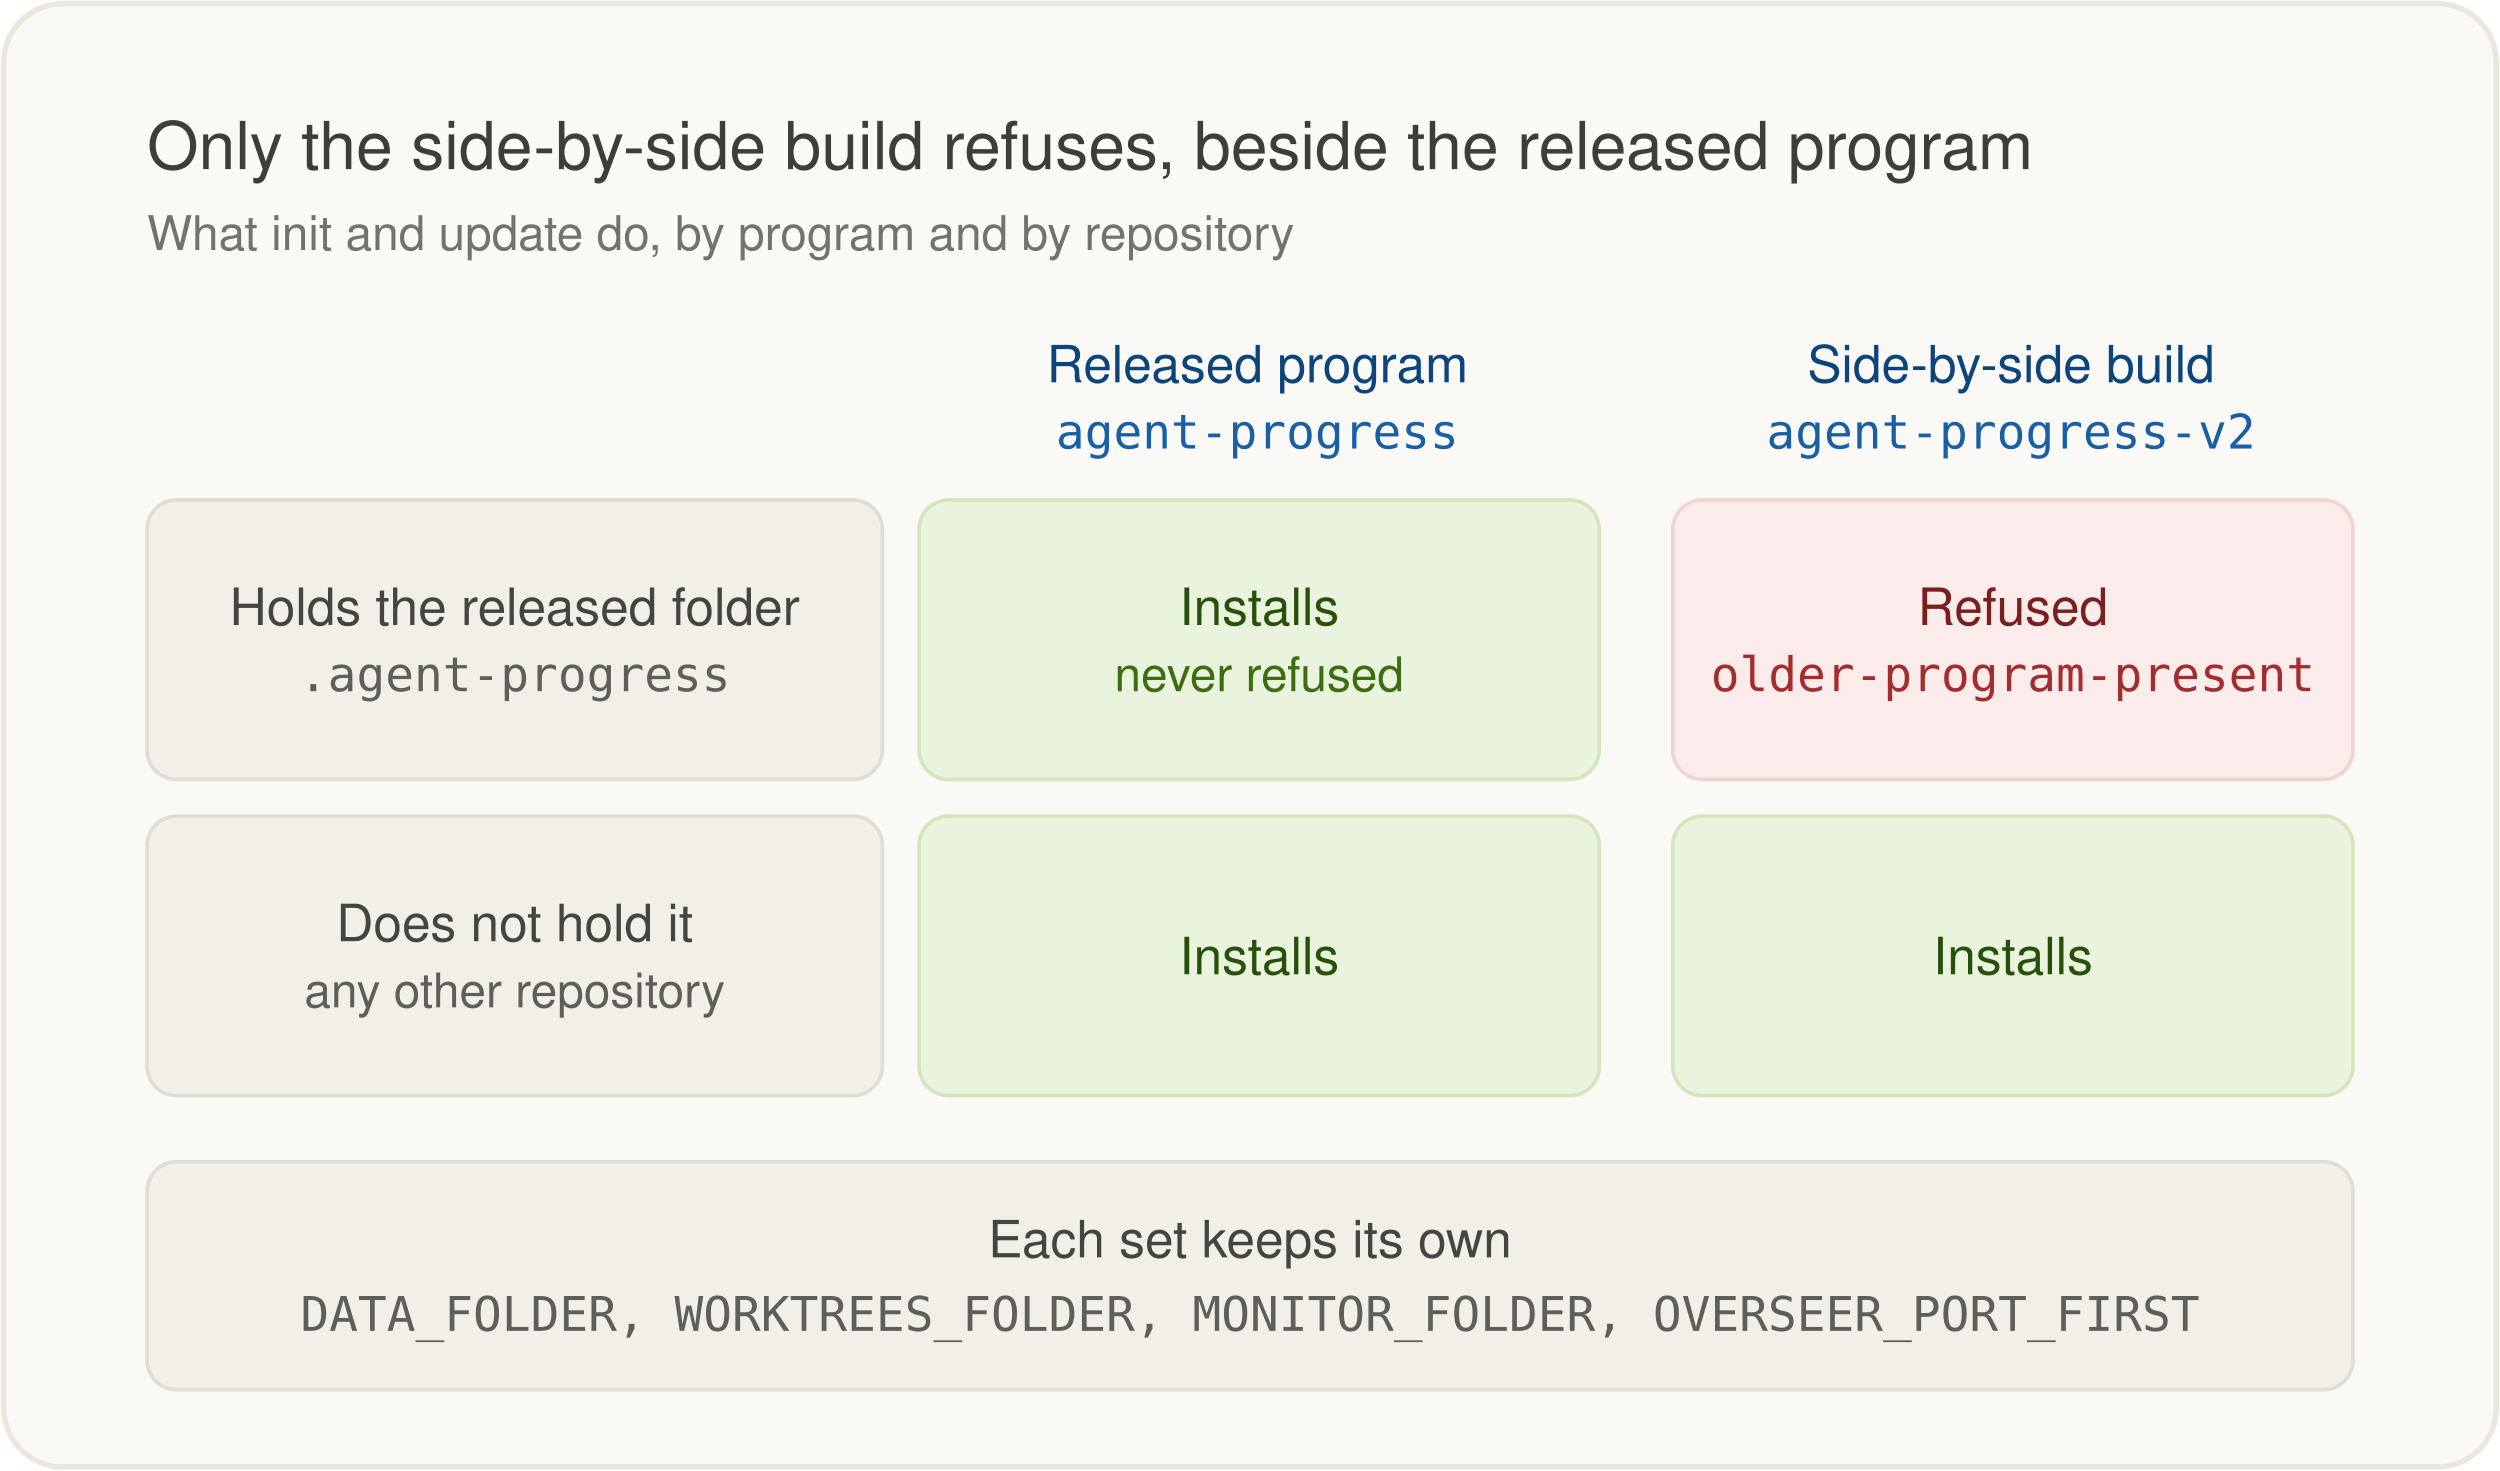
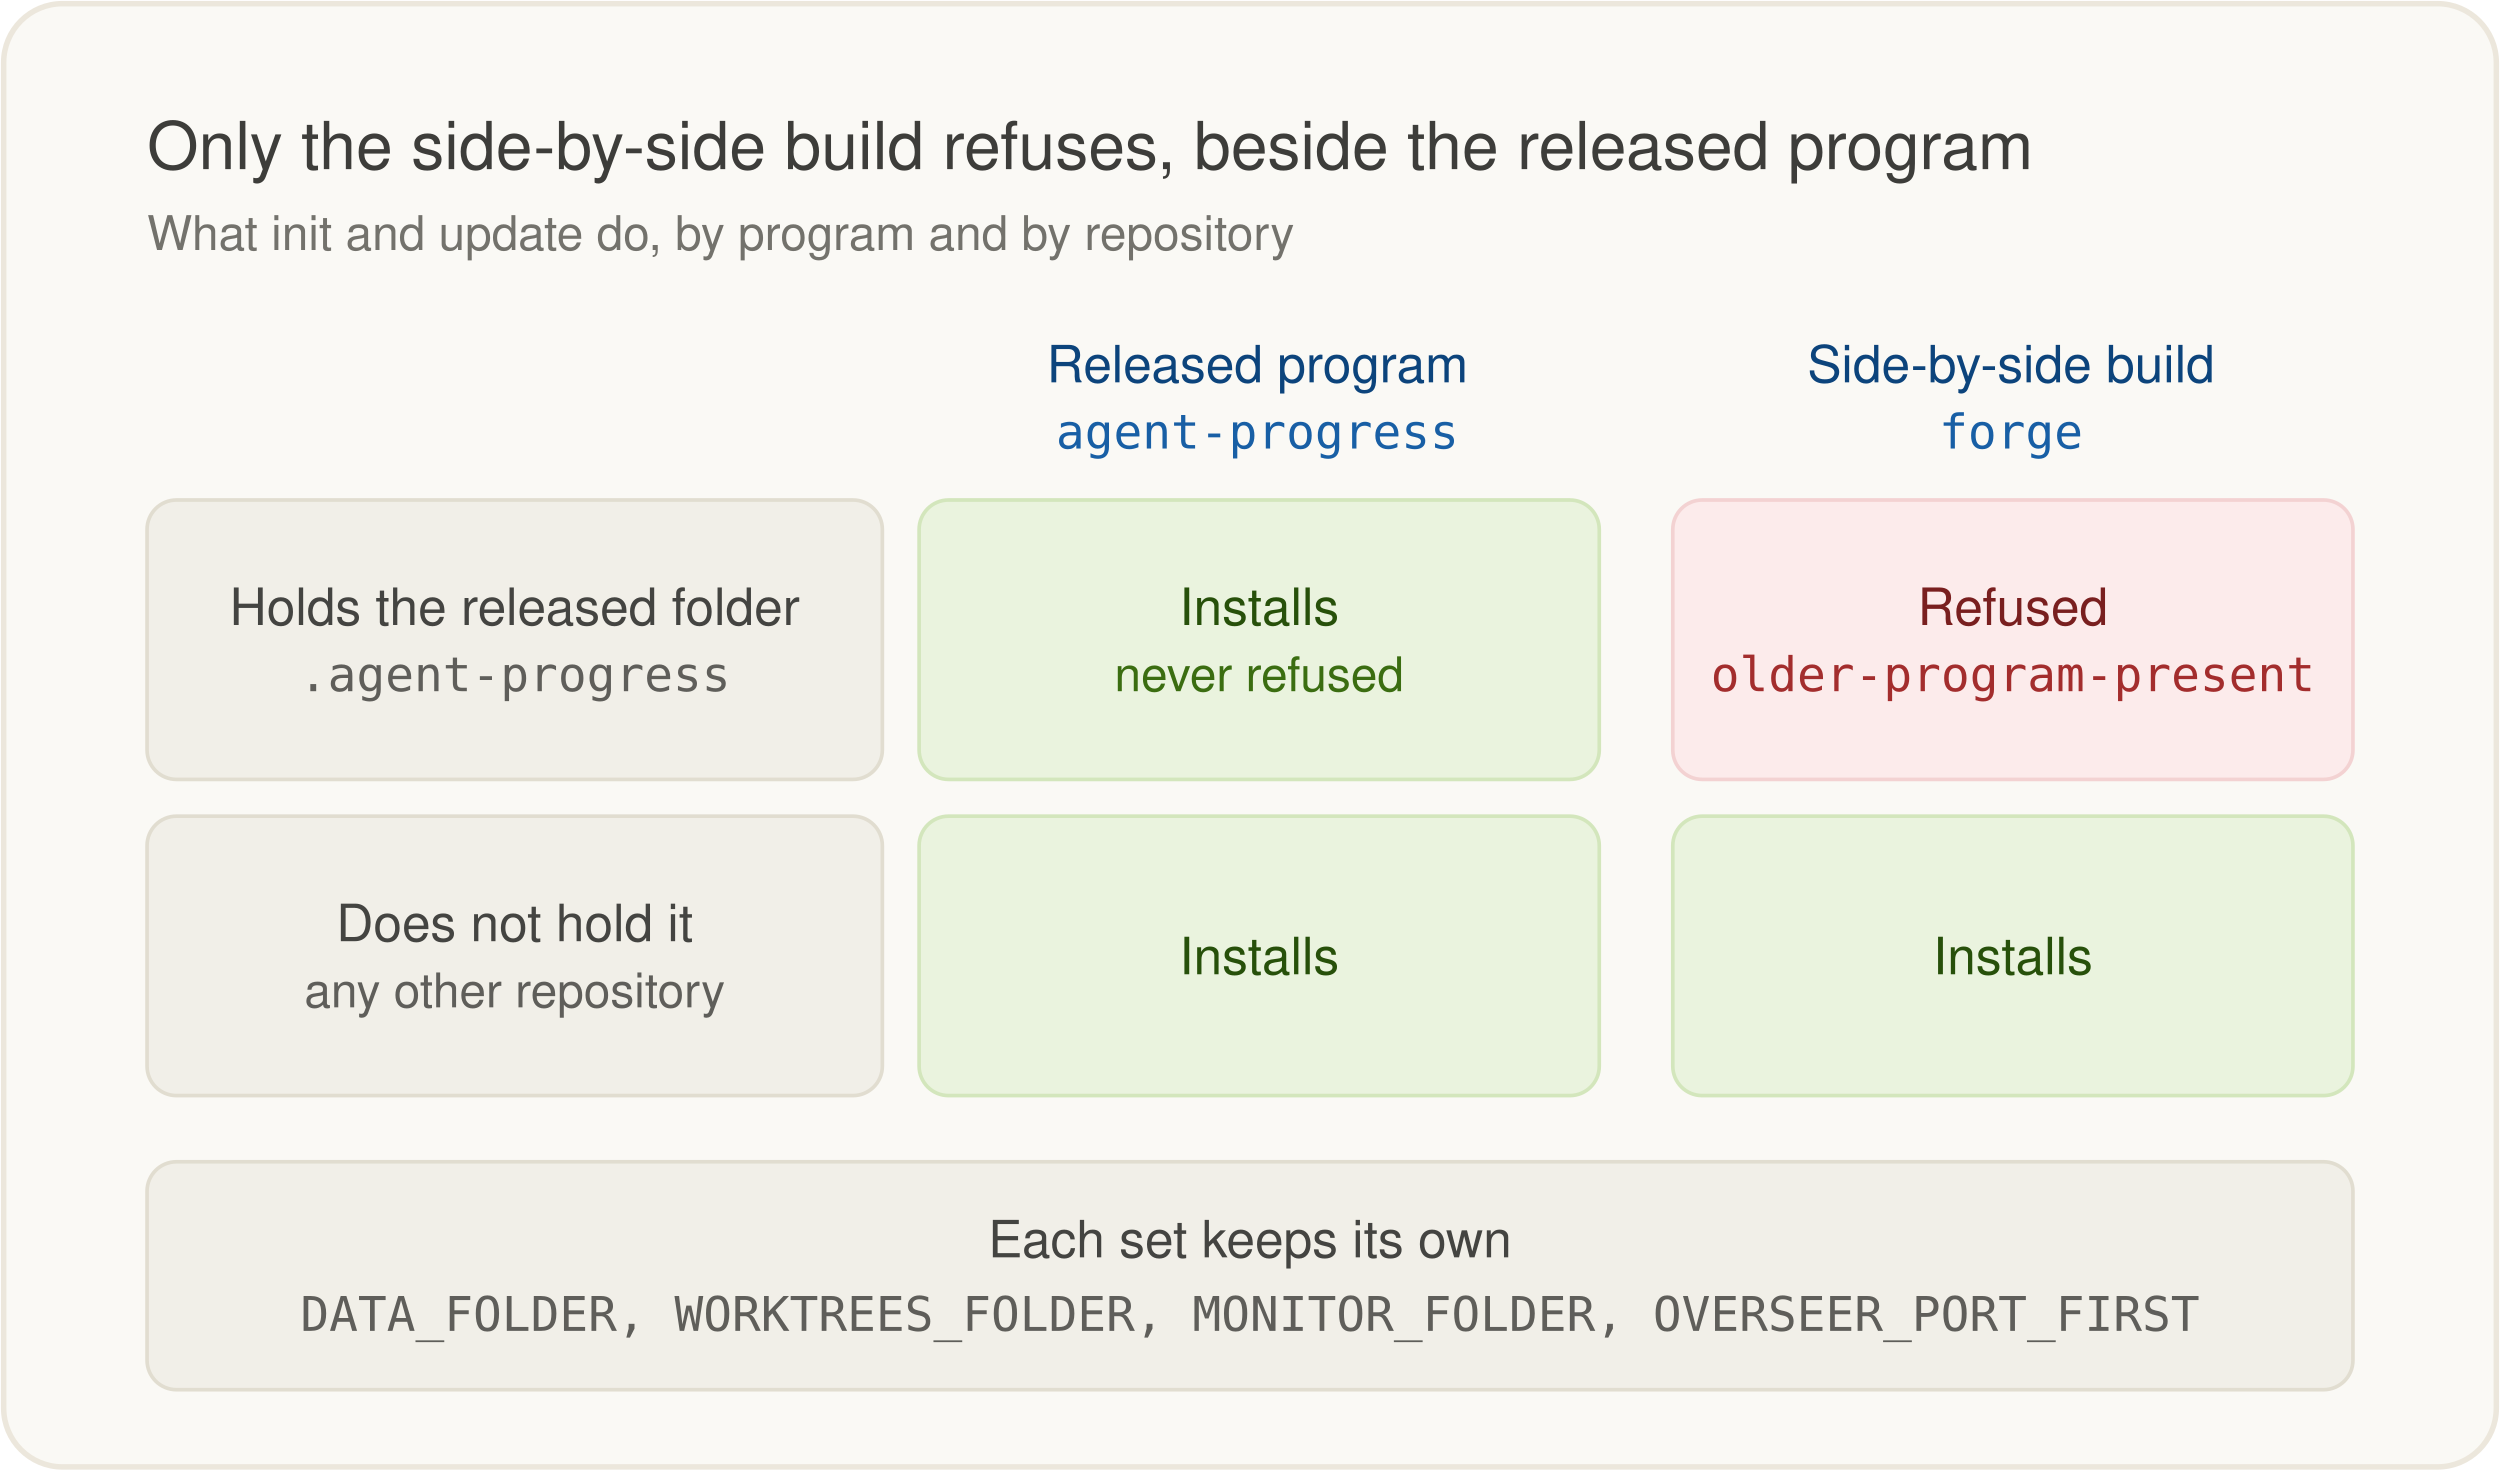
<svg xmlns="http://www.w3.org/2000/svg" width="680" height="400" viewBox="0 0 680 400" role="img" font-family="-apple-system,BlinkMacSystemFont,'Segoe UI',Helvetica,Arial,sans-serif">
  <defs>
    <marker id="ah" markerWidth="9" markerHeight="9" refX="6" refY="4.5" orient="auto" markerUnits="userSpaceOnUse">
      <path d="M0,0 L8,4.5 L0,9 z" fill="#73726c" />
    </marker>
  </defs>
  <rect x="1" y="1" width="678" height="398" rx="16" fill="#FAF9F5" stroke="#ECE7DC" stroke-width="1.5" />
  <text x="40" y="46" font-size="18" font-weight="500" fill="#3d3d3a" text-anchor="start">Only the side-by-side build refuses, beside the released program</text>
  <text x="40" y="68" font-size="13" fill="#73726c" text-anchor="start">What init and update do, by program and by repository</text>
  <text x="342" y="104" font-size="14" font-weight="500" fill="#0C447C" text-anchor="middle">Released program</text>
  <text x="342" y="122" font-size="13" fill="#185FA5" text-anchor="middle" font-family="ui-monospace,Menlo,Consolas,monospace">agent-progress</text>
  <text x="547" y="104" font-size="14" font-weight="500" fill="#0C447C" text-anchor="middle">Side-by-side build</text>
-   <text x="547" y="122" font-size="13" fill="#185FA5" text-anchor="middle" font-family="ui-monospace,Menlo,Consolas,monospace">agent-progress-v2</text>
+   <text x="547" y="122" font-size="13" fill="#185FA5" text-anchor="middle" font-family="ui-monospace,Menlo,Consolas,monospace">forge</text>
  <rect x="40" y="136" width="200" height="76" rx="8" fill="#F1EFE8" stroke="#E1DDD0" />
  <text x="140.0" y="170" font-size="14" font-weight="500" fill="#444441" text-anchor="middle">Holds the released folder</text>
  <text x="140.0" y="188" font-size="13" fill="#5F5E5A" text-anchor="middle" font-family="ui-monospace,Menlo,Consolas,monospace">.agent-progress</text>
  <rect x="40" y="222" width="200" height="76" rx="8" fill="#F1EFE8" stroke="#E1DDD0" />
  <text x="140.0" y="256" font-size="14" font-weight="500" fill="#444441" text-anchor="middle">Does not hold it</text>
  <text x="140.0" y="274" font-size="13" fill="#5F5E5A" text-anchor="middle">any other repository</text>
  <rect x="250" y="136" width="185" height="76" rx="8" fill="#EAF3DE" stroke="#D3E6BC" />
  <text x="342.5" y="170" font-size="14" font-weight="500" fill="#27500A" text-anchor="middle">Installs</text>
  <text x="342.5" y="188" font-size="13" fill="#3B6D11" text-anchor="middle">never refused</text>
  <rect x="455" y="136" width="185" height="76" rx="8" fill="#FCEBEB" stroke="#F3D2D2" />
  <text x="547.5" y="170" font-size="14" font-weight="500" fill="#791F1F" text-anchor="middle">Refused</text>
  <text x="547.5" y="188" font-size="13" fill="#A32D2D" text-anchor="middle" font-family="ui-monospace,Menlo,Consolas,monospace">older-program-present</text>
  <rect x="250" y="222" width="185" height="76" rx="8" fill="#EAF3DE" stroke="#D3E6BC" />
  <text x="342.5" y="265" font-size="14" font-weight="500" fill="#27500A" text-anchor="middle">Installs</text>
  <rect x="455" y="222" width="185" height="76" rx="8" fill="#EAF3DE" stroke="#D3E6BC" />
  <text x="547.5" y="265" font-size="14" font-weight="500" fill="#27500A" text-anchor="middle">Installs</text>
  <rect x="40" y="316" width="600" height="62" rx="8" fill="#F1EFE8" stroke="#E1DDD0" />
  <text x="340.0" y="342" font-size="14" font-weight="500" fill="#444441" text-anchor="middle">Each set keeps its own</text>
  <text x="340.0" y="362" font-size="13" fill="#5F5E5A" text-anchor="middle" font-family="ui-monospace,Menlo,Consolas,monospace">DATA_FOLDER, WORKTREES_FOLDER, MONITOR_FOLDER, OVERSEER_PORT_FIRST</text>
</svg>
